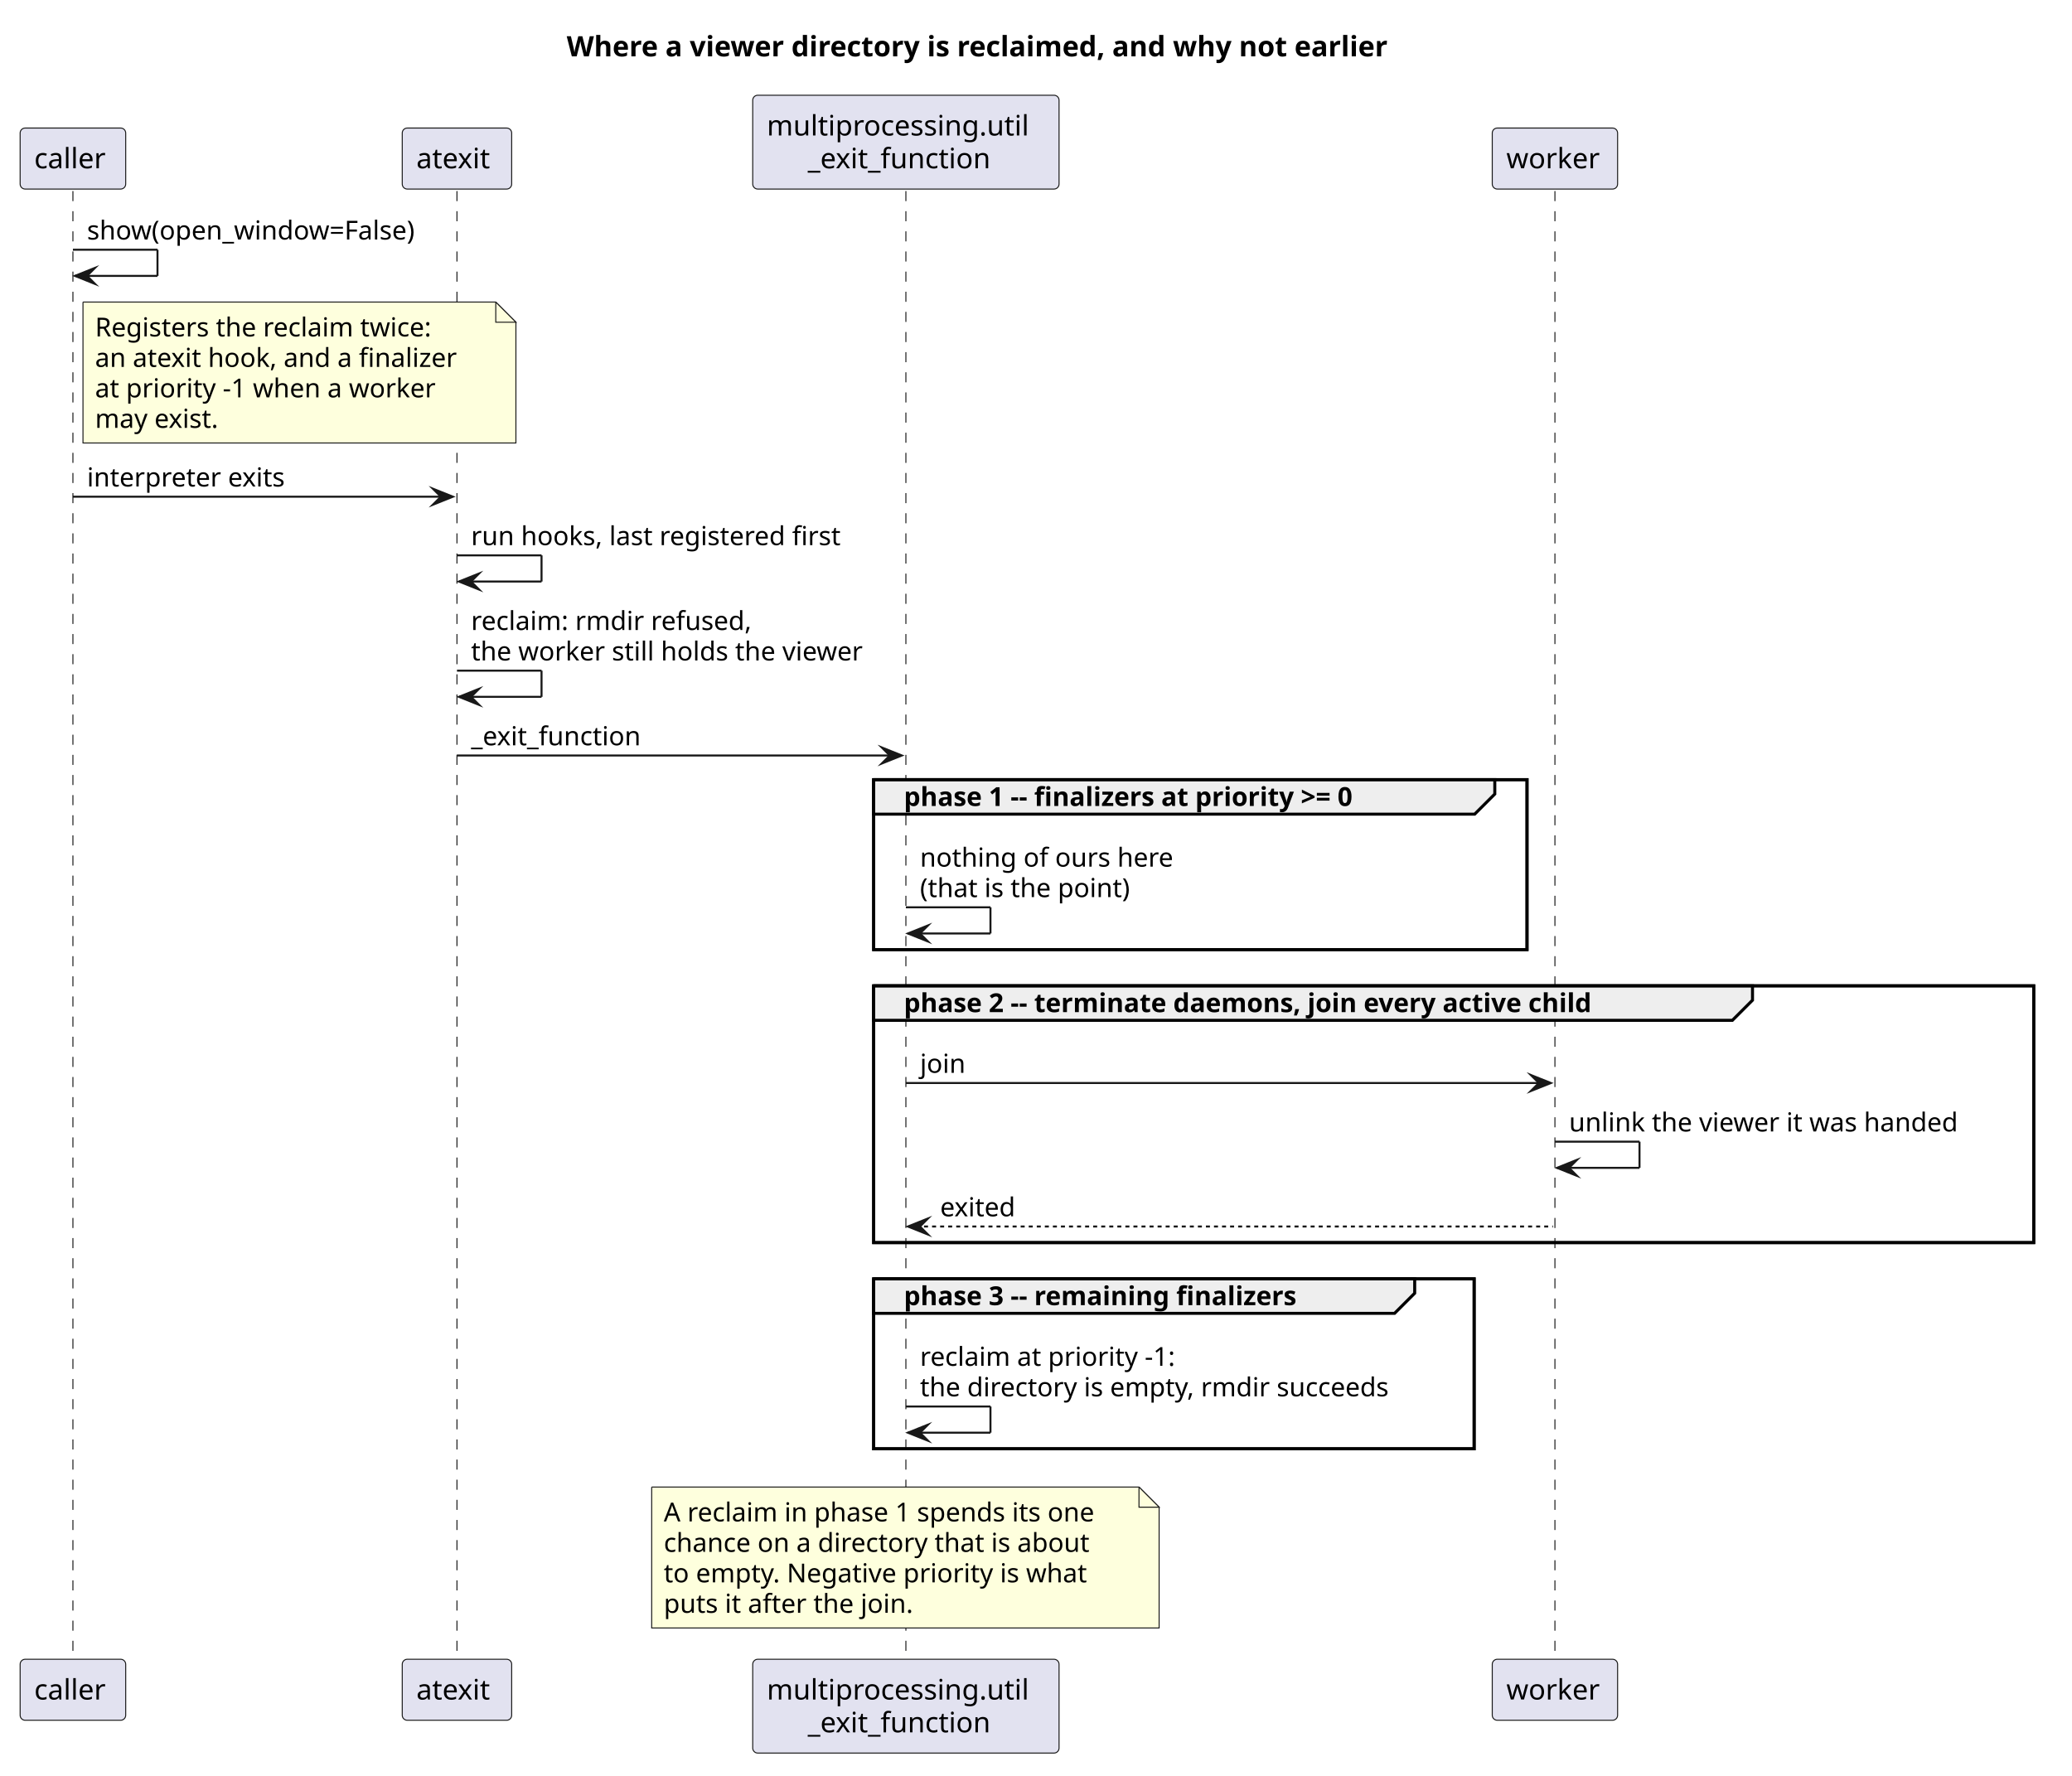
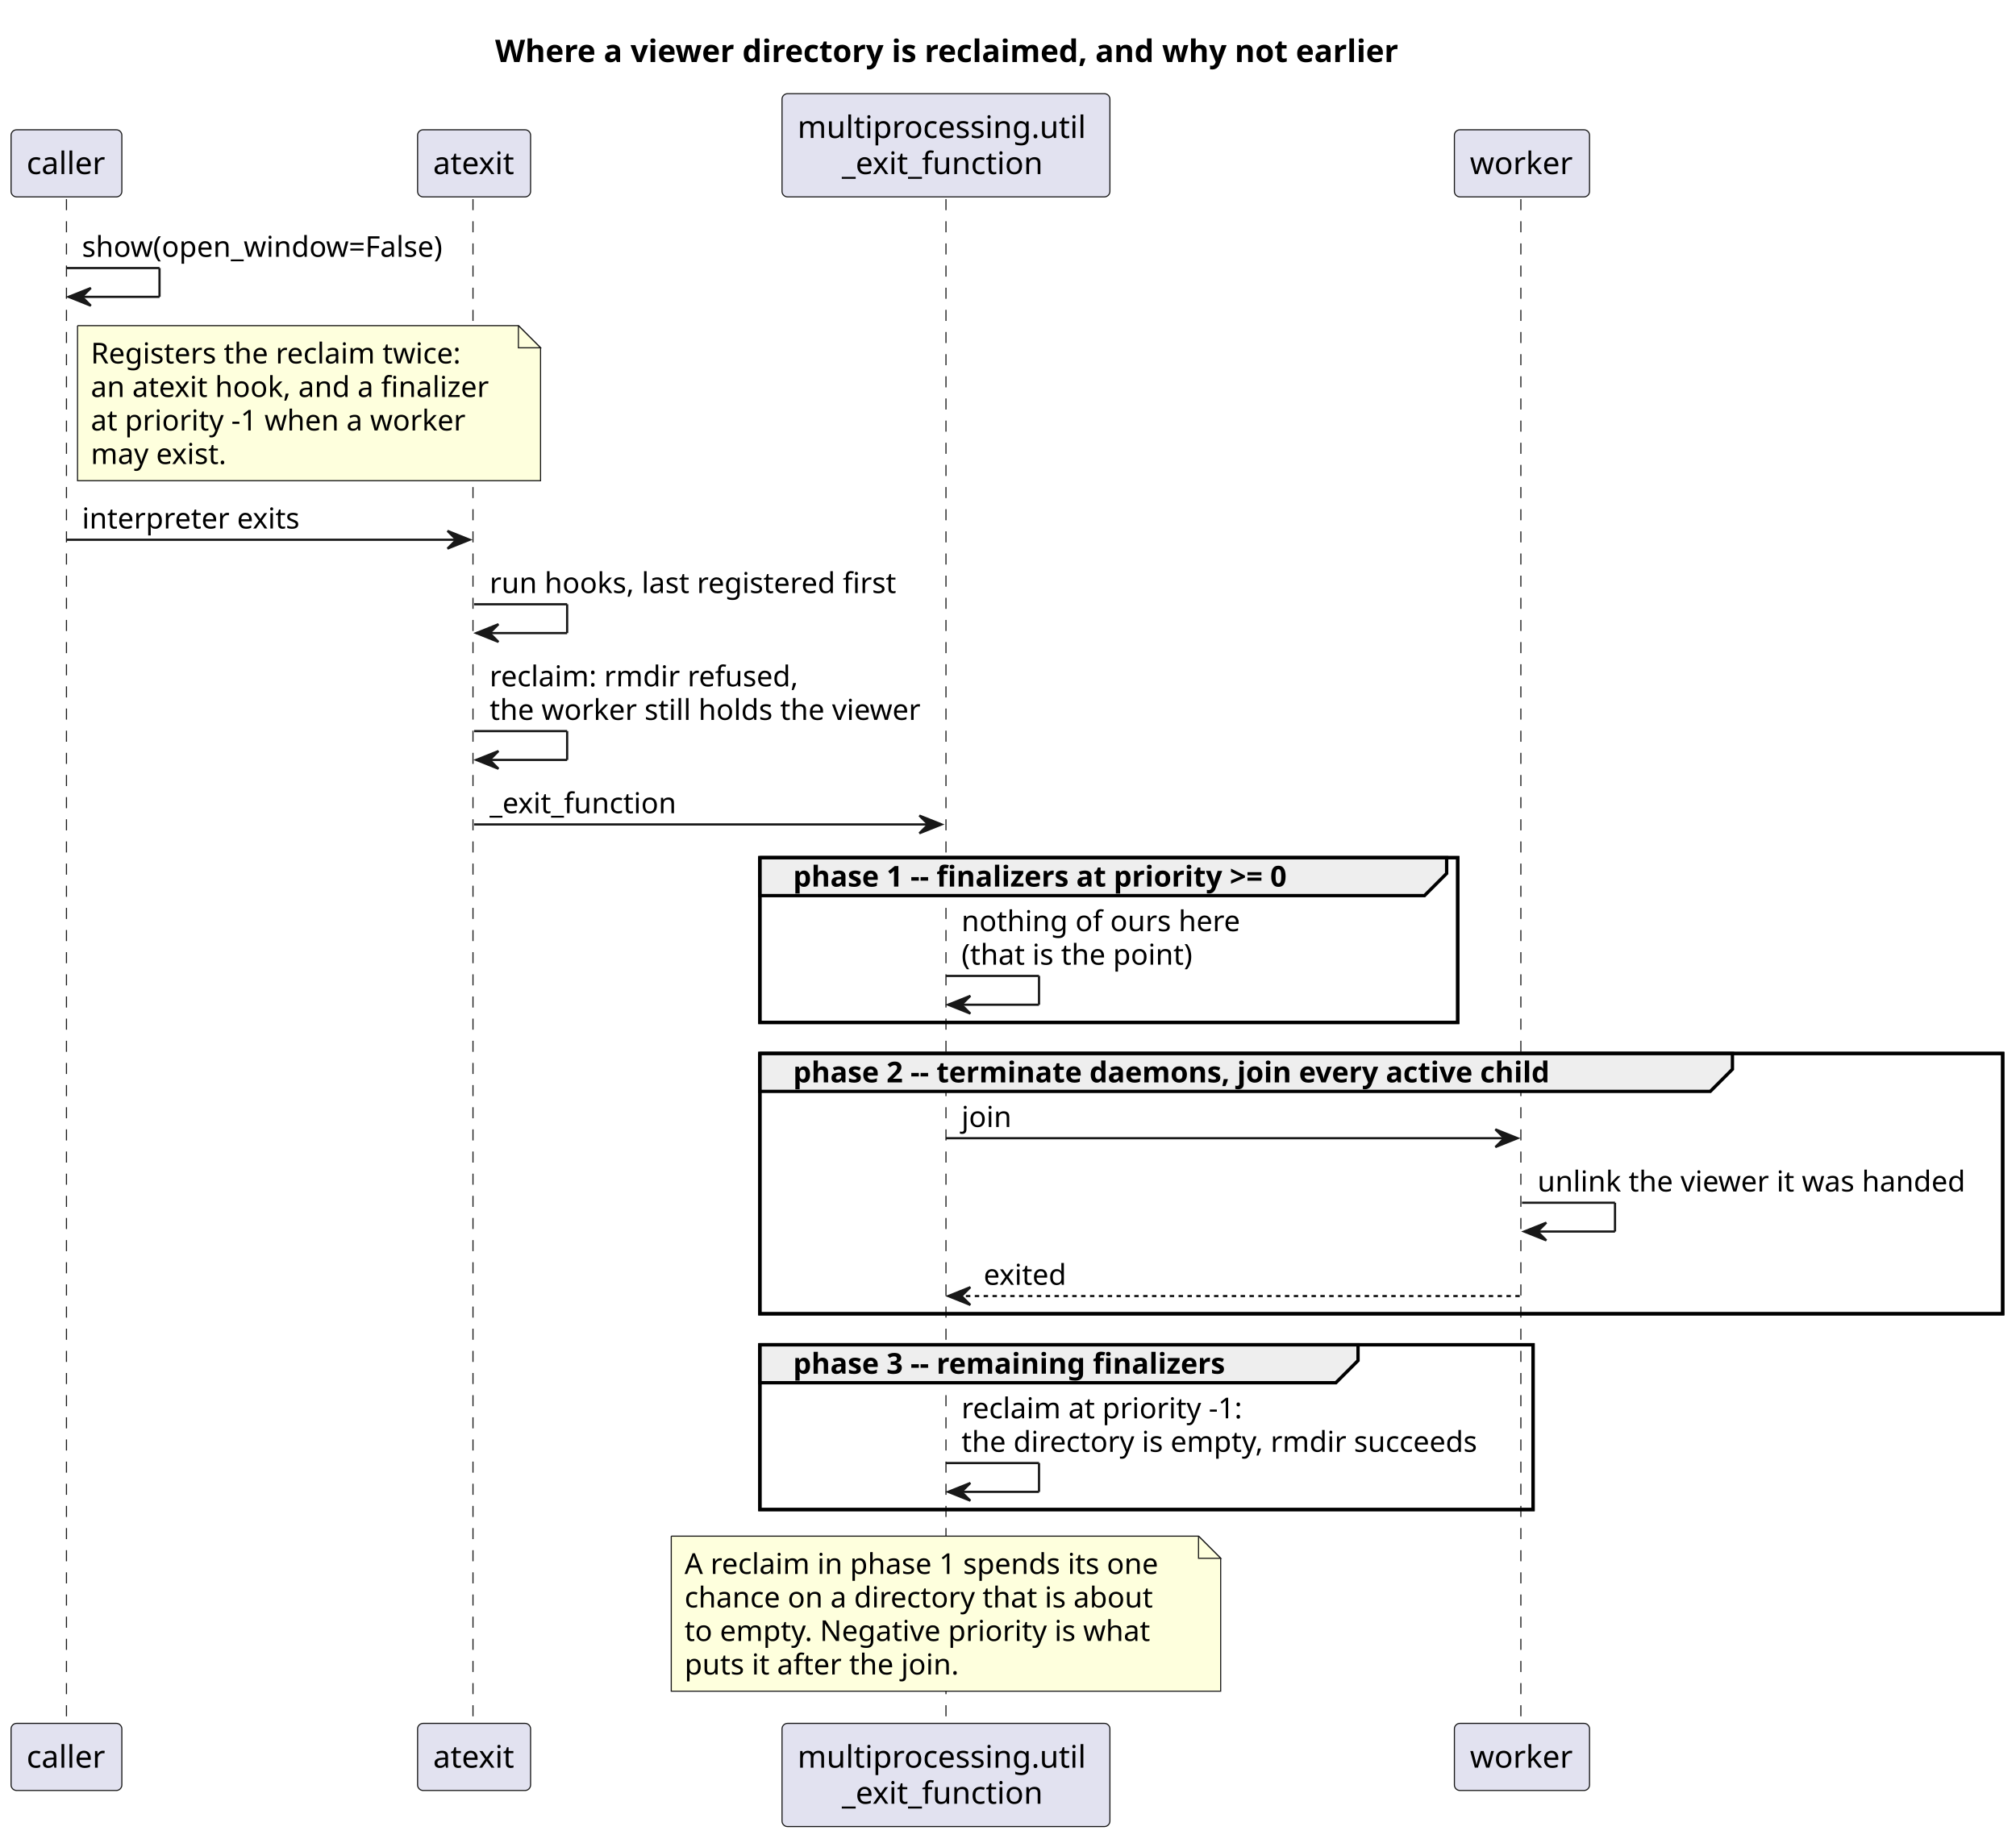
- <svg xmlns="http://www.w3.org/2000/svg" version="1.1" data-diagram-type="SEQUENCE" style="width:1029px;height:882px;background:#FFFFFF;" width="1029px" height="882px" viewBox="0 0 1029 882" zoomAndPan="magnify" preserveAspectRatio="none" contentStyleType="text/css">
+ <svg xmlns="http://www.w3.org/2000/svg" contentStyleType="text/css" height="830px" preserveAspectRatio="none" style="width:910px;height:830px;background:#FFFFFF;" version="1.1" viewBox="0 0 910 830" width="910px" zoomAndPan="magnify">
  <defs />
-   <g font-family="sans-serif" lengthAdjust="spacing">
-     <g class="title" data-source-line="1">
-       <text x="281.437" y="27.995" fill="#000" font-size="14" textLength="465.11" font-weight="700">Where a viewer directory is reclaimed, and why not earlier</text>
-     </g>
-     <rect x="433.883" y="387.219" width="324.466" height="84.398" fill="none" style="stroke:#000;stroke-width:1.5;" />
-     <rect x="433.883" y="489.617" width="576.101" height="127.531" fill="none" style="stroke:#000;stroke-width:1.5;" />
-     <rect x="433.883" y="635.148" width="298.205" height="84.398" fill="none" style="stroke:#000;stroke-width:1.5;" />
-     <g>
-       <rect x="32.712" y="94.891" width="8" height="729.188" fill="#000" fill-opacity="0" />
-       <line x1="36.212" y1="94.891" x2="36.212" y2="824.078" style="stroke:#181818;stroke-width:0.5;stroke-dasharray:5,5;" />
-     </g>
-     <g>
-       <rect x="223.438" y="94.891" width="8" height="729.188" fill="#000" fill-opacity="0" />
-       <line x1="226.938" y1="94.891" x2="226.938" y2="824.078" style="stroke:#181818;stroke-width:0.5;stroke-dasharray:5,5;" />
-     </g>
-     <g>
-       <rect x="446.383" y="94.891" width="8" height="729.188" fill="#000" fill-opacity="0" />
-       <line x1="449.883" y1="94.891" x2="449.883" y2="824.078" style="stroke:#181818;stroke-width:0.5;stroke-dasharray:5,5;" />
-     </g>
-     <g>
-       <rect x="768.712" y="94.891" width="8" height="729.188" fill="#000" fill-opacity="0" />
-       <line x1="772.212" y1="94.891" x2="772.212" y2="824.078" style="stroke:#181818;stroke-width:0.5;stroke-dasharray:5,5;" />
-     </g>
-     <rect x="10" y="63.594" width="52.425" height="30.297" fill="#E2E2F0" style="stroke:#181818;stroke-width:0.5;" rx="2.5" ry="2.5" />
-     <text x="17" y="83.589" fill="#000" font-size="14" textLength="38.425">caller</text>
-     <rect x="199.765" y="63.594" width="54.346" height="30.297" fill="#E2E2F0" style="stroke:#181818;stroke-width:0.5;" rx="2.5" ry="2.5" />
-     <text x="206.765" y="83.589" fill="#000" font-size="14" textLength="40.346">atexit</text>
-     <rect x="373.82" y="47.297" width="152.127" height="46.594" fill="#E2E2F0" style="stroke:#181818;stroke-width:0.5;" rx="2.5" ry="2.5" />
-     <text x="380.82" y="67.292" fill="#000" font-size="14" textLength="138.127">multiprocessing.util</text>
-     <text x="401.15" y="83.589" fill="#000" font-size="14" textLength="97.467">_exit_function</text>
-     <rect x="741.088" y="63.594" width="62.248" height="30.297" fill="#E2E2F0" style="stroke:#181818;stroke-width:0.5;" rx="2.5" ry="2.5" />
-     <text x="748.088" y="83.589" fill="#000" font-size="14" textLength="48.248">worker</text>
-     <rect x="10" y="824.078" width="52.425" height="30.297" fill="#E2E2F0" style="stroke:#181818;stroke-width:0.5;" rx="2.5" ry="2.5" />
-     <text x="17" y="844.073" fill="#000" font-size="14" textLength="38.425">caller</text>
-     <rect x="199.765" y="824.078" width="54.346" height="30.297" fill="#E2E2F0" style="stroke:#181818;stroke-width:0.5;" rx="2.5" ry="2.5" />
-     <text x="206.765" y="844.073" fill="#000" font-size="14" textLength="40.346">atexit</text>
-     <rect x="373.82" y="824.078" width="152.127" height="46.594" fill="#E2E2F0" style="stroke:#181818;stroke-width:0.5;" rx="2.5" ry="2.5" />
-     <text x="380.82" y="844.073" fill="#000" font-size="14" textLength="138.127">multiprocessing.util</text>
-     <text x="401.15" y="860.37" fill="#000" font-size="14" textLength="97.467">_exit_function</text>
-     <rect x="741.088" y="824.078" width="62.248" height="30.297" fill="#E2E2F0" style="stroke:#181818;stroke-width:0.5;" rx="2.5" ry="2.5" />
-     <text x="748.088" y="844.073" fill="#000" font-size="14" textLength="48.248">worker</text>
-     <line x1="36.212" y1="124.023" x2="78.212" y2="124.023" style="stroke:#181818;stroke-width:1;" />
-     <line x1="78.212" y1="124.023" x2="78.212" y2="137.023" style="stroke:#181818;stroke-width:1;" />
-     <line x1="37.212" y1="137.023" x2="78.212" y2="137.023" style="stroke:#181818;stroke-width:1;" />
-     <polygon points="47.212,133.023,37.212,137.023,47.212,141.023,43.212,137.023" fill="#181818" style="stroke:#181818;stroke-width:1;stroke-linejoin:miter;stroke-miterlimit:10;" />
-     <text x="43.212" y="118.958" fill="#000" font-size="13" textLength="176.725">show(open_window=False)</text>
-     <path d="M41.212,150.023 L41.212,220.023 L256.212,220.023 L256.212,160.023 L246.212,150.023 L41.212,150.023" style="stroke:#181818;stroke-width:0.5;" fill="#FEFFDD" />
-     <path d="M246.212,150.023 L246.212,160.023 L256.212,160.023 L246.212,150.023" style="stroke:#181818;stroke-width:0.5;" fill="#FEFFDD" />
-     <text x="47.212" y="167.09" fill="#000" font-size="13" textLength="181.822">Registers the reclaim twice:</text>
-     <text x="47.212" y="182.223" fill="#000" font-size="13" textLength="194.346">an atexit hook, and a finalizer</text>
-     <text x="47.212" y="197.356" fill="#000" font-size="13" textLength="181.473">at priority -1 when a worker</text>
-     <text x="47.212" y="212.489" fill="#000" font-size="13" textLength="67.761">may exist.</text>
-     <polygon points="214.938,242.688,224.938,246.688,214.938,250.688,218.938,246.688" fill="#181818" style="stroke:#181818;stroke-width:1;stroke-linejoin:miter;stroke-miterlimit:10;" />
-     <line x1="36.212" y1="246.688" x2="220.938" y2="246.688" style="stroke:#181818;stroke-width:1;" />
-     <text x="43.212" y="241.622" fill="#000" font-size="13" textLength="105.631">interpreter exits</text>
-     <line x1="226.938" y1="275.82" x2="268.938" y2="275.82" style="stroke:#181818;stroke-width:1;" />
-     <line x1="268.938" y1="275.82" x2="268.938" y2="288.82" style="stroke:#181818;stroke-width:1;" />
-     <line x1="227.938" y1="288.82" x2="268.938" y2="288.82" style="stroke:#181818;stroke-width:1;" />
-     <polygon points="237.938,284.82,227.938,288.82,237.938,292.82,233.938,288.82" fill="#181818" style="stroke:#181818;stroke-width:1;stroke-linejoin:miter;stroke-miterlimit:10;" />
-     <text x="233.938" y="270.754" fill="#000" font-size="13" textLength="196.454">run hooks, last registered first</text>
-     <line x1="226.938" y1="333.086" x2="268.938" y2="333.086" style="stroke:#181818;stroke-width:1;" />
-     <line x1="268.938" y1="333.086" x2="268.938" y2="346.086" style="stroke:#181818;stroke-width:1;" />
-     <line x1="227.938" y1="346.086" x2="268.938" y2="346.086" style="stroke:#181818;stroke-width:1;" />
-     <polygon points="237.938,342.086,227.938,346.086,237.938,350.086,233.938,346.086" fill="#181818" style="stroke:#181818;stroke-width:1;stroke-linejoin:miter;stroke-miterlimit:10;" />
-     <text x="233.938" y="312.887" fill="#000" font-size="13" textLength="149.519">reclaim: rmdir refused,</text>
-     <text x="233.938" y="328.02" fill="#000" font-size="13" textLength="208.946">the worker still holds the viewer</text>
-     <polygon points="437.883,371.219,447.883,375.219,437.883,379.219,441.883,375.219" fill="#181818" style="stroke:#181818;stroke-width:1;stroke-linejoin:miter;stroke-miterlimit:10;" />
-     <line x1="226.938" y1="375.219" x2="443.883" y2="375.219" style="stroke:#181818;stroke-width:1;" />
-     <text x="233.938" y="370.153" fill="#000" font-size="13" textLength="90.505">_exit_function</text>
-     <path d="M433.883,387.219 L742.349,387.219 L742.349,394.352 L732.349,404.352 L433.883,404.352 L433.883,387.219" style="stroke:#000;stroke-width:1.5;" fill="#EEE" />
-     <rect x="433.883" y="387.219" width="324.466" height="84.398" fill="none" style="stroke:#000;stroke-width:1.5;" />
-     <text x="448.883" y="400.286" fill="#000" font-size="13" textLength="263.466" font-weight="700">phase 1 -- finalizers at priority &gt;= 0</text>
-     <line x1="449.883" y1="450.617" x2="491.883" y2="450.617" style="stroke:#181818;stroke-width:1;" />
-     <line x1="491.883" y1="450.617" x2="491.883" y2="463.617" style="stroke:#181818;stroke-width:1;" />
-     <line x1="450.883" y1="463.617" x2="491.883" y2="463.617" style="stroke:#181818;stroke-width:1;" />
-     <polygon points="460.883,459.617,450.883,463.617,460.883,467.617,456.883,463.617" fill="#181818" style="stroke:#181818;stroke-width:1;stroke-linejoin:miter;stroke-miterlimit:10;" />
-     <text x="456.883" y="430.418" fill="#000" font-size="13" textLength="132.45">nothing of ours here</text>
-     <text x="456.883" y="445.551" fill="#000" font-size="13" textLength="113.813">(that is the point)</text>
-     <path d="M433.883,489.617 L870.331,489.617 L870.331,496.75 L860.331,506.75 L433.883,506.75 L433.883,489.617" style="stroke:#000;stroke-width:1.5;" fill="#EEE" />
-     <rect x="433.883" y="489.617" width="576.101" height="127.531" fill="none" style="stroke:#000;stroke-width:1.5;" />
-     <text x="448.883" y="502.684" fill="#000" font-size="13" textLength="391.447" font-weight="700">phase 2 -- terminate daemons, join every active child</text>
-     <polygon points="760.212,533.883,770.212,537.883,760.212,541.883,764.212,537.883" fill="#181818" style="stroke:#181818;stroke-width:1;stroke-linejoin:miter;stroke-miterlimit:10;" />
-     <line x1="449.883" y1="537.883" x2="766.212" y2="537.883" style="stroke:#181818;stroke-width:1;" />
-     <text x="456.883" y="532.817" fill="#000" font-size="13" textLength="23.417">join</text>
-     <line x1="772.212" y1="567.016" x2="814.212" y2="567.016" style="stroke:#181818;stroke-width:1;" />
-     <line x1="814.212" y1="567.016" x2="814.212" y2="580.016" style="stroke:#181818;stroke-width:1;" />
-     <line x1="773.212" y1="580.016" x2="814.212" y2="580.016" style="stroke:#181818;stroke-width:1;" />
-     <polygon points="783.212,576.016,773.212,580.016,783.212,584.016,779.212,580.016" fill="#181818" style="stroke:#181818;stroke-width:1;stroke-linejoin:miter;stroke-miterlimit:10;" />
-     <text x="779.212" y="561.95" fill="#000" font-size="13" textLength="207.771">unlink the viewer it was handed</text>
-     <polygon points="460.883,605.148,450.883,609.148,460.883,613.148,456.883,609.148" fill="#181818" style="stroke:#181818;stroke-width:1;stroke-linejoin:miter;stroke-miterlimit:10;" />
-     <line x1="454.883" y1="609.148" x2="771.212" y2="609.148" style="stroke:#181818;stroke-width:1;stroke-dasharray:2,2;" />
-     <text x="466.883" y="604.083" fill="#000" font-size="13" textLength="40.65">exited</text>
-     <path d="M433.883,635.148 L702.568,635.148 L702.568,642.281 L692.568,652.281 L433.883,652.281 L433.883,635.148" style="stroke:#000;stroke-width:1.5;" fill="#EEE" />
-     <rect x="433.883" y="635.148" width="298.205" height="84.398" fill="none" style="stroke:#000;stroke-width:1.5;" />
-     <text x="448.883" y="648.215" fill="#000" font-size="13" textLength="223.685" font-weight="700">phase 3 -- remaining finalizers</text>
-     <line x1="449.883" y1="698.547" x2="491.883" y2="698.547" style="stroke:#181818;stroke-width:1;" />
-     <line x1="491.883" y1="698.547" x2="491.883" y2="711.547" style="stroke:#181818;stroke-width:1;" />
-     <line x1="450.883" y1="711.547" x2="491.883" y2="711.547" style="stroke:#181818;stroke-width:1;" />
-     <polygon points="460.883,707.547,450.883,711.547,460.883,715.547,456.883,711.547" fill="#181818" style="stroke:#181818;stroke-width:1;stroke-linejoin:miter;stroke-miterlimit:10;" />
-     <text x="456.883" y="678.348" fill="#000" font-size="13" textLength="138.055">reclaim at priority -1:</text>
-     <text x="456.883" y="693.481" fill="#000" font-size="13" textLength="252.205">the directory is empty, rmdir succeeds</text>
-     <path d="M323.646,738.547 L323.646,808.547 L575.646,808.547 L575.646,748.547 L565.646,738.547 L323.646,738.547" style="stroke:#181818;stroke-width:0.5;" fill="#FEFFDD" />
-     <path d="M565.646,738.547 L565.646,748.547 L575.646,748.547 L565.646,738.547" style="stroke:#181818;stroke-width:0.5;" fill="#FEFFDD" />
-     <text x="329.646" y="755.614" fill="#000" font-size="13" textLength="231.474">A reclaim in phase 1 spends its one</text>
-     <text x="329.646" y="770.747" fill="#000" font-size="13" textLength="228.427">chance on a directory that is about</text>
-     <text x="329.646" y="785.879" fill="#000" font-size="13" textLength="227.119">to empty. Negative priority is what</text>
-     <text x="329.646" y="801.012" fill="#000" font-size="13" textLength="133.466">puts it after the join.</text>
+   <g>
+     <text fill="#000000" font-family="sans-serif" font-size="14" font-weight="bold" lengthAdjust="spacing" textLength="466" x="223.5" y="27.995">Where a viewer directory is reclaimed, and why not earlier</text>
+     <rect fill="none" height="74.398" style="stroke:#000000;stroke-width:1.5;" width="315" x="343" y="387.219" />
+     <rect fill="none" height="117.531" style="stroke:#000000;stroke-width:1.5;" width="561" x="343" y="475.617" />
+     <rect fill="none" height="74.398" style="stroke:#000000;stroke-width:1.5;" width="349" x="343" y="607.148" />
+     <line style="stroke:#181818;stroke-width:0.5;stroke-dasharray:5.0,5.0;" x1="30" x2="30" y1="89.891" y2="779.078" />
+     <line style="stroke:#181818;stroke-width:0.5;stroke-dasharray:5.0,5.0;" x1="213.5" x2="213.5" y1="89.891" y2="779.078" />
+     <line style="stroke:#181818;stroke-width:0.5;stroke-dasharray:5.0,5.0;" x1="427" x2="427" y1="89.891" y2="779.078" />
+     <line style="stroke:#181818;stroke-width:0.5;stroke-dasharray:5.0,5.0;" x1="686.5" x2="686.5" y1="89.891" y2="779.078" />
+     <rect fill="#E2E2F0" height="30.297" rx="2.5" ry="2.5" style="stroke:#181818;stroke-width:0.5;" width="50" x="5" y="58.594" />
+     <text fill="#000000" font-family="sans-serif" font-size="14" lengthAdjust="spacing" textLength="36" x="12" y="78.589">caller</text>
+     <rect fill="#E2E2F0" height="30.297" rx="2.5" ry="2.5" style="stroke:#181818;stroke-width:0.5;" width="50" x="5" y="778.078" />
+     <text fill="#000000" font-family="sans-serif" font-size="14" lengthAdjust="spacing" textLength="36" x="12" y="798.073">caller</text>
+     <rect fill="#E2E2F0" height="30.297" rx="2.5" ry="2.5" style="stroke:#181818;stroke-width:0.5;" width="51" x="188.5" y="58.594" />
+     <text fill="#000000" font-family="sans-serif" font-size="14" lengthAdjust="spacing" textLength="37" x="195.5" y="78.589">atexit</text>
+     <rect fill="#E2E2F0" height="30.297" rx="2.5" ry="2.5" style="stroke:#181818;stroke-width:0.5;" width="51" x="188.5" y="778.078" />
+     <text fill="#000000" font-family="sans-serif" font-size="14" lengthAdjust="spacing" textLength="37" x="195.5" y="798.073">atexit</text>
+     <rect fill="#E2E2F0" height="46.594" rx="2.5" ry="2.5" style="stroke:#181818;stroke-width:0.5;" width="148" x="353" y="42.297" />
+     <text fill="#000000" font-family="sans-serif" font-size="14" lengthAdjust="spacing" textLength="134" x="360" y="62.292">multiprocessing.util</text>
+     <text fill="#000000" font-family="sans-serif" font-size="14" lengthAdjust="spacing" textLength="94" x="380" y="78.589">_exit_function</text>
+     <rect fill="#E2E2F0" height="46.594" rx="2.5" ry="2.5" style="stroke:#181818;stroke-width:0.5;" width="148" x="353" y="778.078" />
+     <text fill="#000000" font-family="sans-serif" font-size="14" lengthAdjust="spacing" textLength="134" x="360" y="798.073">multiprocessing.util</text>
+     <text fill="#000000" font-family="sans-serif" font-size="14" lengthAdjust="spacing" textLength="94" x="380" y="814.37">_exit_function</text>
+     <rect fill="#E2E2F0" height="30.297" rx="2.5" ry="2.5" style="stroke:#181818;stroke-width:0.5;" width="61" x="656.5" y="58.594" />
+     <text fill="#000000" font-family="sans-serif" font-size="14" lengthAdjust="spacing" textLength="47" x="663.5" y="78.589">worker</text>
+     <rect fill="#E2E2F0" height="30.297" rx="2.5" ry="2.5" style="stroke:#181818;stroke-width:0.5;" width="61" x="656.5" y="778.078" />
+     <text fill="#000000" font-family="sans-serif" font-size="14" lengthAdjust="spacing" textLength="47" x="663.5" y="798.073">worker</text>
+     <line style="stroke:#181818;stroke-width:1.0;" x1="30" x2="72" y1="121.023" y2="121.023" />
+     <line style="stroke:#181818;stroke-width:1.0;" x1="72" x2="72" y1="121.023" y2="134.023" />
+     <line style="stroke:#181818;stroke-width:1.0;" x1="31" x2="72" y1="134.023" y2="134.023" />
+     <polygon fill="#181818" points="41,130.023,31,134.023,41,138.023,37,134.023" style="stroke:#181818;stroke-width:1.0;" />
+     <text fill="#000000" font-family="sans-serif" font-size="13" lengthAdjust="spacing" textLength="170" x="37" y="115.957">show(open_window=False)</text>
+     <path d="M35,147.023 L35,217.023 L244,217.023 L244,157.023 L234,147.023 L35,147.023 " fill="#FEFFDD" style="stroke:#181818;stroke-width:0.5;" />
+     <path d="M234,147.023 L234,157.023 L244,157.023 L234,147.023 " fill="#FEFFDD" style="stroke:#181818;stroke-width:0.5;" />
+     <text fill="#000000" font-family="sans-serif" font-size="13" lengthAdjust="spacing" textLength="175" x="41" y="164.09">Registers the reclaim twice:</text>
+     <text fill="#000000" font-family="sans-serif" font-size="13" lengthAdjust="spacing" textLength="188" x="41" y="179.223">an atexit hook, and a finalizer</text>
+     <text fill="#000000" font-family="sans-serif" font-size="13" lengthAdjust="spacing" textLength="173" x="41" y="194.356">at priority -1 when a worker</text>
+     <text fill="#000000" font-family="sans-serif" font-size="13" lengthAdjust="spacing" textLength="66" x="41" y="209.489">may exist.</text>
+     <polygon fill="#181818" points="202,239.688,212,243.688,202,247.688,206,243.688" style="stroke:#181818;stroke-width:1.0;" />
+     <line style="stroke:#181818;stroke-width:1.0;" x1="30" x2="208" y1="243.688" y2="243.688" />
+     <text fill="#000000" font-family="sans-serif" font-size="13" lengthAdjust="spacing" textLength="102" x="37" y="238.622">interpreter exits</text>
+     <line style="stroke:#181818;stroke-width:1.0;" x1="214" x2="256" y1="272.82" y2="272.82" />
+     <line style="stroke:#181818;stroke-width:1.0;" x1="256" x2="256" y1="272.82" y2="285.82" />
+     <line style="stroke:#181818;stroke-width:1.0;" x1="215" x2="256" y1="285.82" y2="285.82" />
+     <polygon fill="#181818" points="225,281.82,215,285.82,225,289.82,221,285.82" style="stroke:#181818;stroke-width:1.0;" />
+     <text fill="#000000" font-family="sans-serif" font-size="13" lengthAdjust="spacing" textLength="191" x="221" y="267.754">run hooks, last registered first</text>
+     <line style="stroke:#181818;stroke-width:1.0;" x1="214" x2="256" y1="330.086" y2="330.086" />
+     <line style="stroke:#181818;stroke-width:1.0;" x1="256" x2="256" y1="330.086" y2="343.086" />
+     <line style="stroke:#181818;stroke-width:1.0;" x1="215" x2="256" y1="343.086" y2="343.086" />
+     <polygon fill="#181818" points="225,339.086,215,343.086,225,347.086,221,343.086" style="stroke:#181818;stroke-width:1.0;" />
+     <text fill="#000000" font-family="sans-serif" font-size="13" lengthAdjust="spacing" textLength="145" x="221" y="309.887">reclaim: rmdir refused,</text>
+     <text fill="#000000" font-family="sans-serif" font-size="13" lengthAdjust="spacing" textLength="199" x="221" y="325.02">the worker still holds the viewer</text>
+     <polygon fill="#181818" points="415,368.219,425,372.219,415,376.219,419,372.219" style="stroke:#181818;stroke-width:1.0;" />
+     <line style="stroke:#181818;stroke-width:1.0;" x1="214" x2="421" y1="372.219" y2="372.219" />
+     <text fill="#000000" font-family="sans-serif" font-size="13" lengthAdjust="spacing" textLength="88" x="221" y="367.153">_exit_function</text>
+     <path d="M343,387.219 L653,387.219 L653,394.352 L643,404.352 L343,404.352 L343,387.219 " fill="#EEEEEE" style="stroke:#000000;stroke-width:1.5;" />
+     <rect fill="none" height="74.398" style="stroke:#000000;stroke-width:1.5;" width="315" x="343" y="387.219" />
+     <text fill="#000000" font-family="sans-serif" font-size="13" font-weight="bold" lengthAdjust="spacing" textLength="265" x="358" y="400.286">phase 1 -- finalizers at priority &gt;= 0</text>
+     <line style="stroke:#181818;stroke-width:1.0;" x1="427" x2="469" y1="440.617" y2="440.617" />
+     <line style="stroke:#181818;stroke-width:1.0;" x1="469" x2="469" y1="440.617" y2="453.617" />
+     <line style="stroke:#181818;stroke-width:1.0;" x1="428" x2="469" y1="453.617" y2="453.617" />
+     <polygon fill="#181818" points="438,449.617,428,453.617,438,457.617,434,453.617" style="stroke:#181818;stroke-width:1.0;" />
+     <text fill="#000000" font-family="sans-serif" font-size="13" lengthAdjust="spacing" textLength="129" x="434" y="420.418">nothing of ours here</text>
+     <text fill="#000000" font-family="sans-serif" font-size="13" lengthAdjust="spacing" textLength="111" x="434" y="435.551">(that is the point)</text>
+     <path d="M343,475.617 L782,475.617 L782,482.75 L772,492.75 L343,492.75 L343,475.617 " fill="#EEEEEE" style="stroke:#000000;stroke-width:1.5;" />
+     <rect fill="none" height="117.531" style="stroke:#000000;stroke-width:1.5;" width="561" x="343" y="475.617" />
+     <text fill="#000000" font-family="sans-serif" font-size="13" font-weight="bold" lengthAdjust="spacing" textLength="394" x="358" y="488.684">phase 2 -- terminate daemons, join every active child</text>
+     <polygon fill="#181818" points="675,509.883,685,513.883,675,517.883,679,513.883" style="stroke:#181818;stroke-width:1.0;" />
+     <line style="stroke:#181818;stroke-width:1.0;" x1="427" x2="681" y1="513.883" y2="513.883" />
+     <text fill="#000000" font-family="sans-serif" font-size="13" lengthAdjust="spacing" textLength="22" x="434" y="508.817">join</text>
+     <line style="stroke:#181818;stroke-width:1.0;" x1="687" x2="729" y1="543.016" y2="543.016" />
+     <line style="stroke:#181818;stroke-width:1.0;" x1="729" x2="729" y1="543.016" y2="556.016" />
+     <line style="stroke:#181818;stroke-width:1.0;" x1="688" x2="729" y1="556.016" y2="556.016" />
+     <polygon fill="#181818" points="698,552.016,688,556.016,698,560.016,694,556.016" style="stroke:#181818;stroke-width:1.0;" />
+     <text fill="#000000" font-family="sans-serif" font-size="13" lengthAdjust="spacing" textLength="198" x="694" y="537.95">unlink the viewer it was handed</text>
+     <polygon fill="#181818" points="438,581.148,428,585.148,438,589.148,434,585.148" style="stroke:#181818;stroke-width:1.0;" />
+     <line style="stroke:#181818;stroke-width:1.0;stroke-dasharray:2.0,2.0;" x1="432" x2="686" y1="585.148" y2="585.148" />
+     <text fill="#000000" font-family="sans-serif" font-size="13" lengthAdjust="spacing" textLength="39" x="444" y="580.082">exited</text>
+     <path d="M343,607.148 L613,607.148 L613,614.281 L603,624.281 L343,624.281 L343,607.148 " fill="#EEEEEE" style="stroke:#000000;stroke-width:1.5;" />
+     <rect fill="none" height="74.398" style="stroke:#000000;stroke-width:1.5;" width="349" x="343" y="607.148" />
+     <text fill="#000000" font-family="sans-serif" font-size="13" font-weight="bold" lengthAdjust="spacing" textLength="225" x="358" y="620.215">phase 3 -- remaining finalizers</text>
+     <line style="stroke:#181818;stroke-width:1.0;" x1="427" x2="469" y1="660.547" y2="660.547" />
+     <line style="stroke:#181818;stroke-width:1.0;" x1="469" x2="469" y1="660.547" y2="673.547" />
+     <line style="stroke:#181818;stroke-width:1.0;" x1="428" x2="469" y1="673.547" y2="673.547" />
+     <polygon fill="#181818" points="438,669.547,428,673.547,438,677.547,434,673.547" style="stroke:#181818;stroke-width:1.0;" />
+     <text fill="#000000" font-family="sans-serif" font-size="13" lengthAdjust="spacing" textLength="133" x="434" y="640.348">reclaim at priority -1:</text>
+     <text fill="#000000" font-family="sans-serif" font-size="13" lengthAdjust="spacing" textLength="246" x="434" y="655.481">the directory is empty, rmdir succeeds</text>
+     <path d="M303,693.547 L303,763.547 L551,763.547 L551,703.547 L541,693.547 L303,693.547 " fill="#FEFFDD" style="stroke:#181818;stroke-width:0.5;" />
+     <path d="M541,693.547 L541,703.547 L551,703.547 L541,693.547 " fill="#FEFFDD" style="stroke:#181818;stroke-width:0.5;" />
+     <text fill="#000000" font-family="sans-serif" font-size="13" lengthAdjust="spacing" textLength="227" x="309" y="710.614">A reclaim in phase 1 spends its one</text>
+     <text fill="#000000" font-family="sans-serif" font-size="13" lengthAdjust="spacing" textLength="223" x="309" y="725.747">chance on a directory that is about</text>
+     <text fill="#000000" font-family="sans-serif" font-size="13" lengthAdjust="spacing" textLength="219" x="309" y="740.879">to empty. Negative priority is what</text>
+     <text fill="#000000" font-family="sans-serif" font-size="13" lengthAdjust="spacing" textLength="129" x="309" y="756.012">puts it after the join.</text>
  </g>
</svg>
